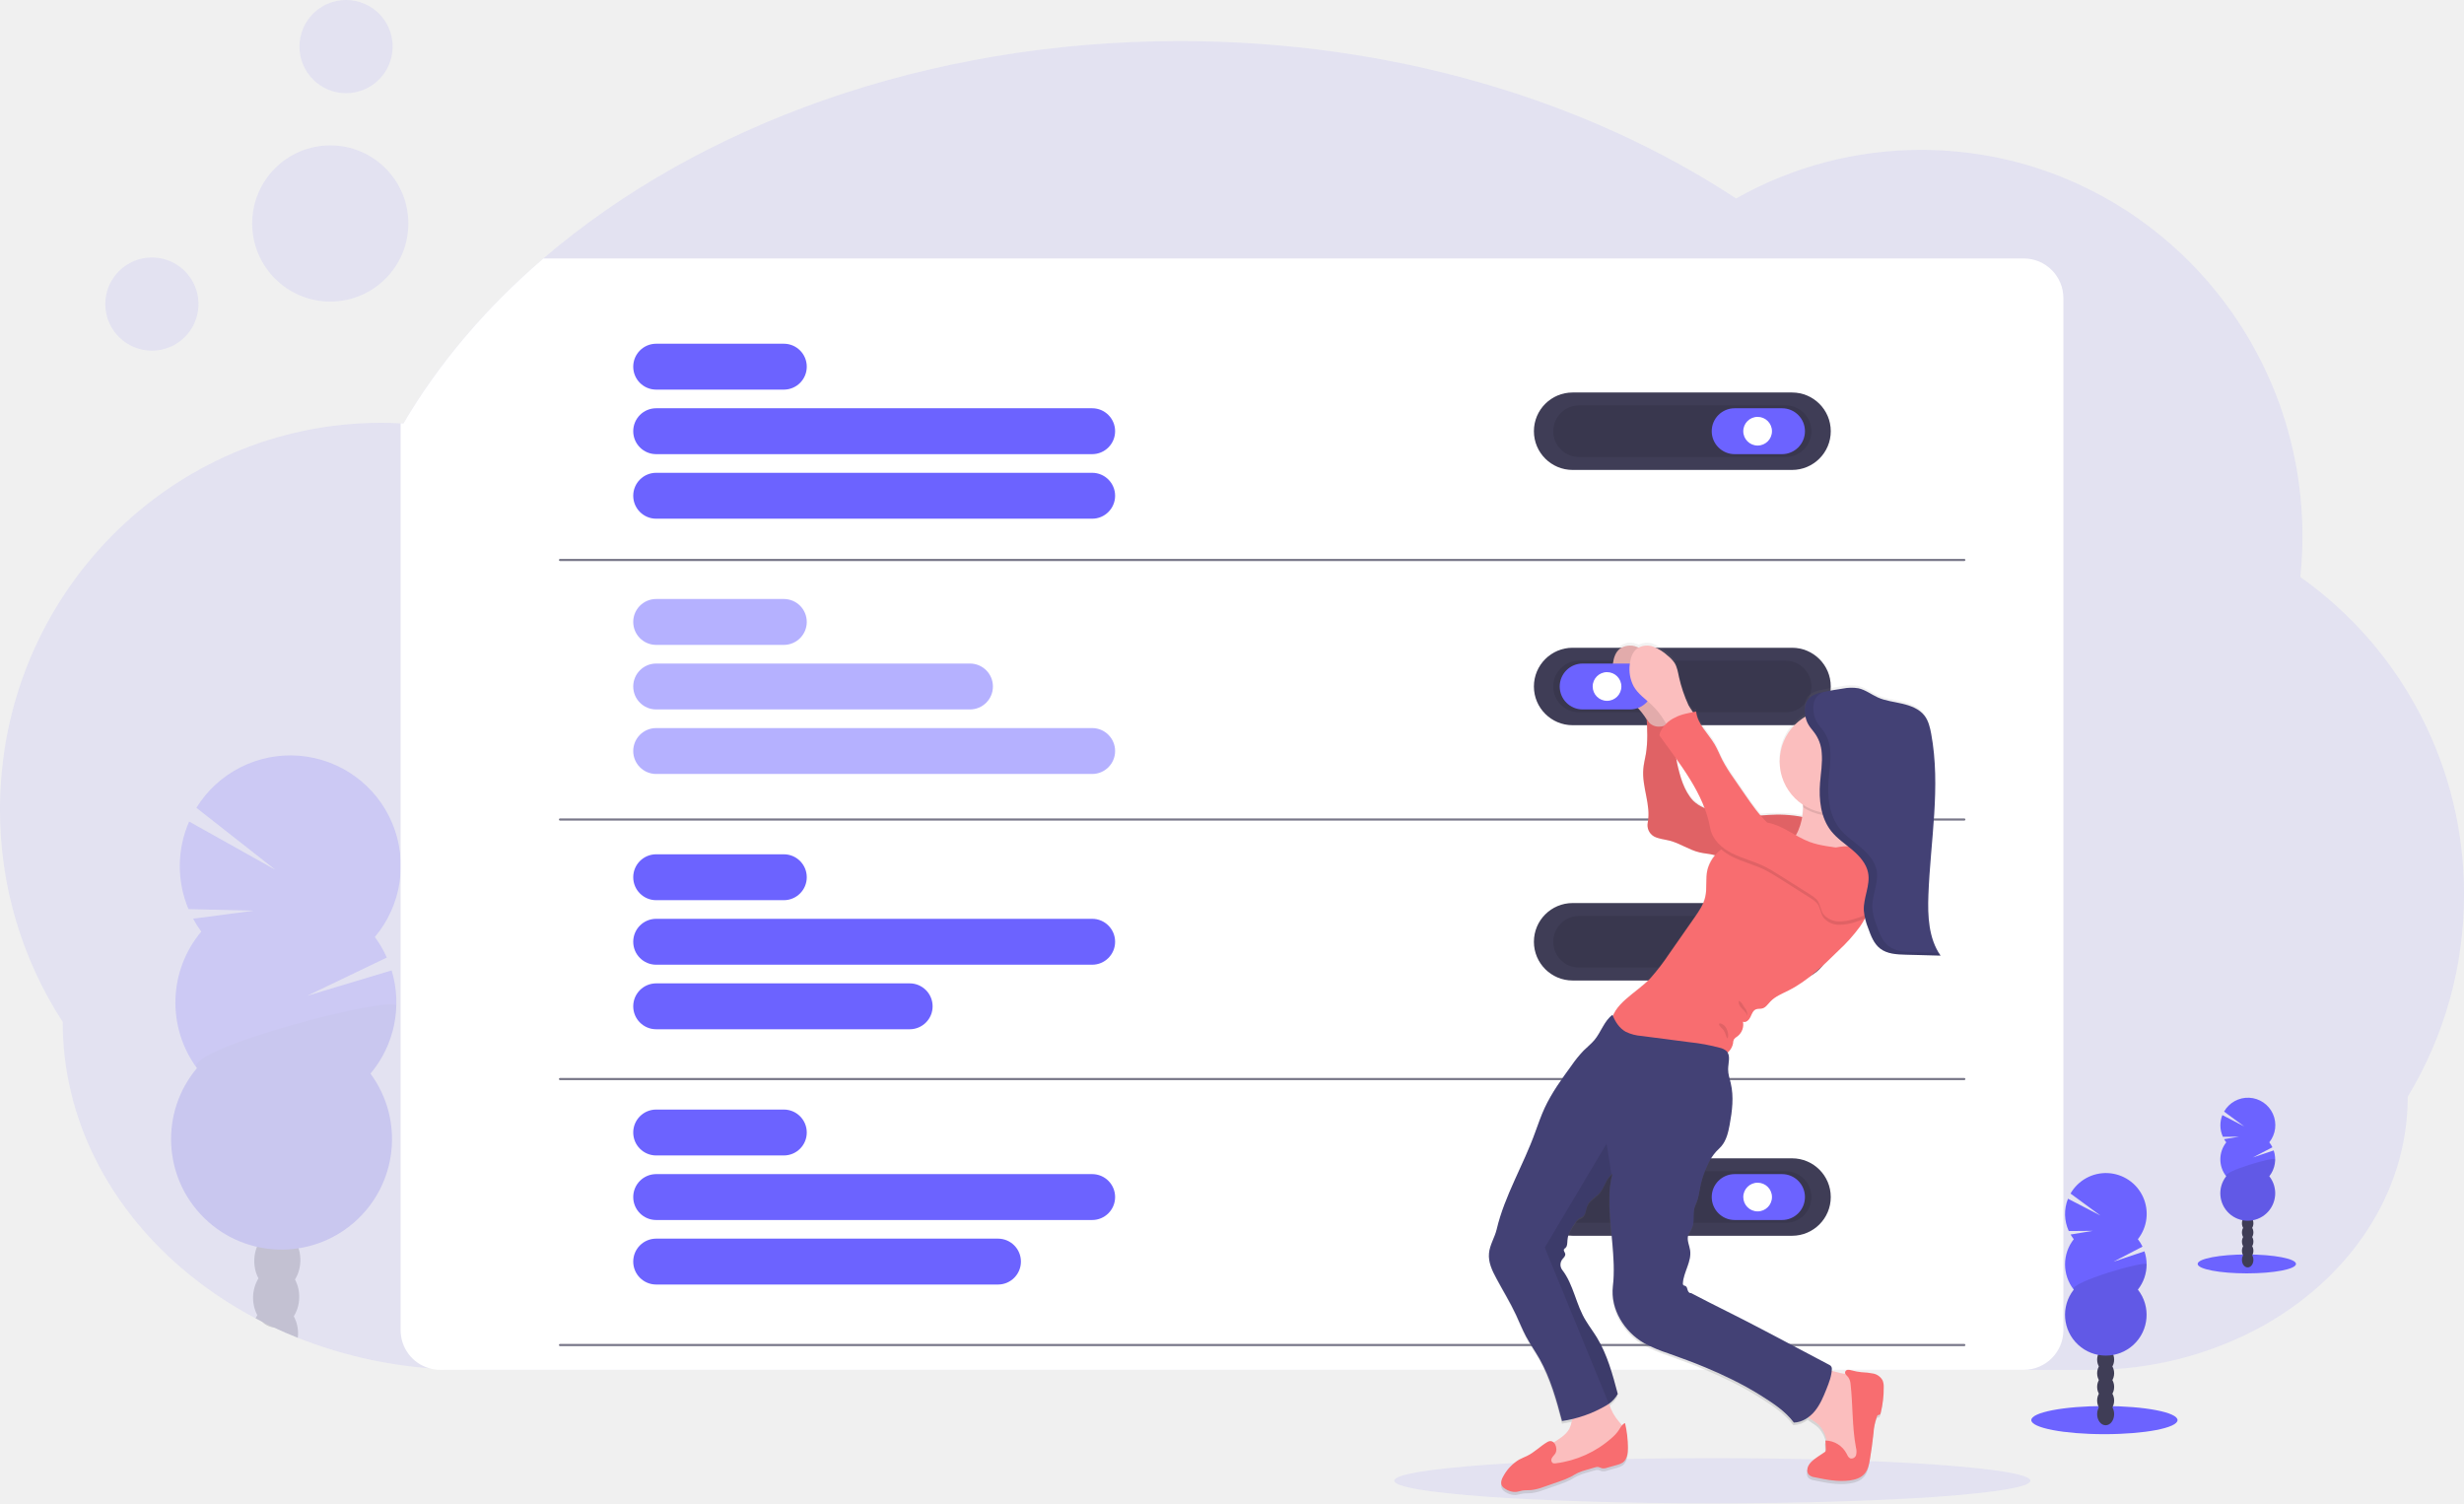
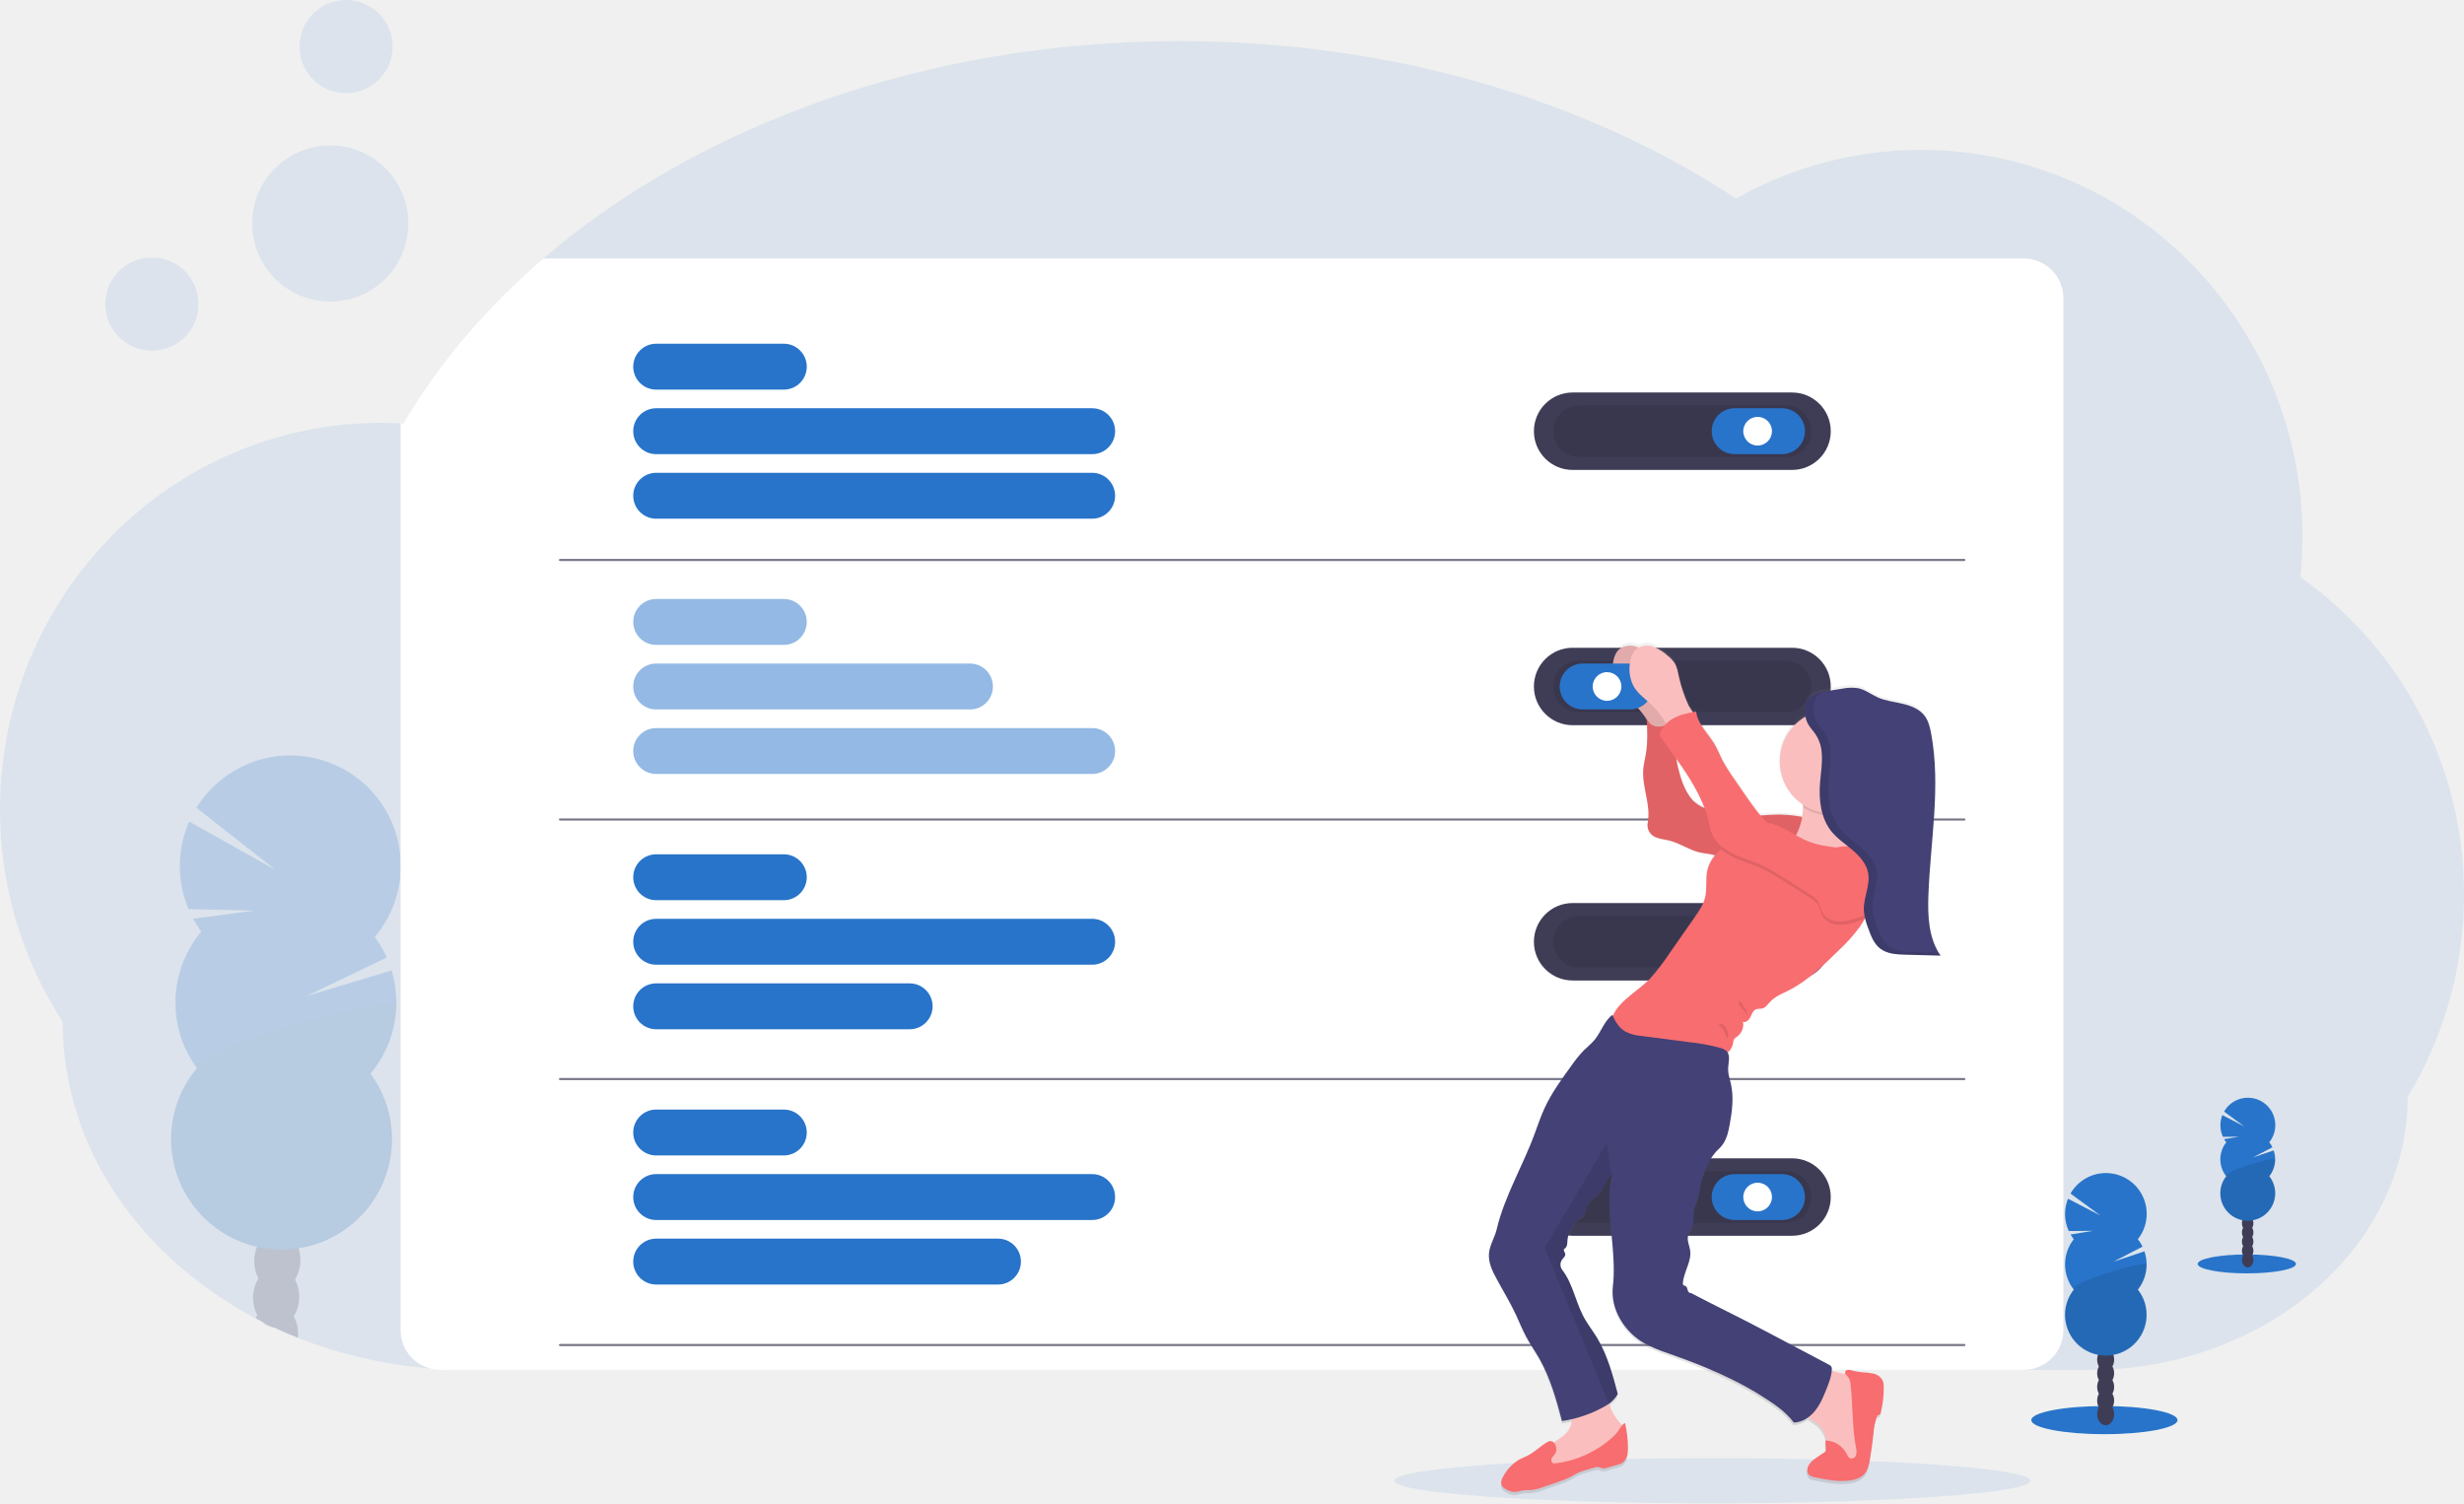
<svg xmlns="http://www.w3.org/2000/svg" id="ac370e99-250f-4203-ae2c-c306a69114f3" data-name="Layer 1" width="1144" height="697.99" viewBox="0 0 1144 697.99">
  <defs>
    <linearGradient id="b5f20e7f-16f1-44c3-85ac-2c33fb8e67f8" x1="2612.03" y1="795.18" x2="2612.03" y2="399.52" gradientTransform="matrix(-1, 0, 0, 1, 3436, 0)" gradientUnits="userSpaceOnUse">
      <stop offset="0" stop-color="gray" stop-opacity="0.25" />
      <stop offset="0.54" stop-color="gray" stop-opacity="0.12" />
      <stop offset="1" stop-color="gray" stop-opacity="0.1" />
    </linearGradient>
  </defs>
-   <path d="M1172,516.31a180.56,180.56,0,0,1-26.12,93.88c0,34.62-16.14,66-42.32,88.87a144.74,144.74,0,0,1-21.08,15.28c-.3.19-.61.37-.92.55-.56.33-1.12.66-1.69,1l-.53.31h0A164.61,164.61,0,0,1,998.24,737H245.17q-9,0-17.84-.72a211.15,211.15,0,0,1-61.06-14.14q-5.72-2.26-11.22-4.86-2.62-1.23-5.19-2.53c-1.07-.54-2.14-1.1-3.2-1.66A187.42,187.42,0,0,1,112.2,689.7c-34-29.23-55.08-69.61-55.08-114.21A180.5,180.5,0,0,1,28,476.82c0-99.14,79.24-179.51,177-179.51,3,0,6,.09,9,.25.43,0,.85,0,1.28.06,16.48-28.09,38.51-53.9,65-76.62,72.24-61.9,177.82-100.92,295.43-100.92,98.82,0,189.15,27.55,258.34,73.07A174.18,174.18,0,0,1,920,170.6c97.74,0,177,80.37,177,179.51a184.9,184.9,0,0,1-1,18.78A180,180,0,0,1,1172,516.31Z" transform="translate(-28 -101)" fill="#6c63ff" opacity="0.1" />
+   <path d="M1172,516.31a180.56,180.56,0,0,1-26.12,93.88c0,34.62-16.14,66-42.32,88.87a144.74,144.74,0,0,1-21.08,15.28c-.3.19-.61.37-.92.55-.56.33-1.12.66-1.69,1l-.53.31h0A164.61,164.61,0,0,1,998.24,737H245.17q-9,0-17.84-.72a211.15,211.15,0,0,1-61.06-14.14q-5.72-2.26-11.22-4.86-2.62-1.23-5.19-2.53c-1.07-.54-2.14-1.1-3.2-1.66A187.42,187.42,0,0,1,112.2,689.7c-34-29.23-55.08-69.61-55.08-114.21A180.5,180.5,0,0,1,28,476.82c0-99.14,79.24-179.51,177-179.51,3,0,6,.09,9,.25.43,0,.85,0,1.28.06,16.48-28.09,38.51-53.9,65-76.62,72.24-61.9,177.82-100.92,295.43-100.92,98.82,0,189.15,27.55,258.34,73.07A174.18,174.18,0,0,1,920,170.6c97.74,0,177,80.37,177,179.51a184.9,184.9,0,0,1-1,18.78A180,180,0,0,1,1172,516.31Z" transform="translate(-28 -101)" fill="#2874ca" opacity="0.1" />
  <g opacity="0.2">
    <path d="M166.37,720.79c0,.46-.05.91-.1,1.35q-5.72-2.26-11.22-4.86a9.1,9.1,0,0,1-5.19-2.53c-1.07-.54-2.14-1.1-3.2-1.66a13.68,13.68,0,0,1,.81-1.46c2.06-3.26,5.19-5.3,8.64-5.19s6.44,2.34,8.29,5.71A16.87,16.87,0,0,1,166.37,720.79Z" transform="translate(-28 -101)" fill="#3f3d56" />
    <path d="M166.91,703.67a16.88,16.88,0,0,1-2.51,8.48c-2.06,3.25-5.19,5.29-8.64,5.18l-.71-.05a9.1,9.1,0,0,1-5.19-2.53,12.53,12.53,0,0,1-2.39-3.12,17.55,17.55,0,0,1,.54-17.12c2.06-3.26,5.19-5.3,8.64-5.19s6.44,2.34,8.29,5.71A16.87,16.87,0,0,1,166.91,703.67Z" transform="translate(-28 -101)" fill="#3f3d56" />
    <ellipse cx="156.75" cy="686.21" rx="14.01" ry="10.7" transform="translate(-562.06 720.24) rotate(-88.19)" fill="#3f3d56" />
    <ellipse cx="157.29" cy="669.09" rx="14.01" ry="10.7" transform="translate(-544.43 704.2) rotate(-88.19)" fill="#3f3d56" />
    <ellipse cx="157.83" cy="651.97" rx="14.01" ry="10.7" transform="matrix(0.03, -1, 1, 0.03, -526.79, 688.16)" fill="#3f3d56" />
-     <path d="M121.47,533.55a49.66,49.66,0,0,1-3.8-6l28.26-3.73-30.42-.73a51.38,51.38,0,0,1,.31-40.64l40.12,22.45-36.75-28.85a51.28,51.28,0,1,1,82.84,60,51.12,51.12,0,0,1,5.55,9.53l-37.09,17.81,39.33-11.83A51.34,51.34,0,0,1,200,599.47a51.28,51.28,0,1,1-80.56-2.54,51.28,51.28,0,0,1,2-63.38Z" transform="translate(-28 -101)" fill="#6c63ff" />
+     <path d="M121.47,533.55a49.66,49.66,0,0,1-3.8-6l28.26-3.73-30.42-.73a51.38,51.38,0,0,1,.31-40.64l40.12,22.45-36.75-28.85a51.28,51.28,0,1,1,82.84,60,51.12,51.12,0,0,1,5.55,9.53l-37.09,17.81,39.33-11.83A51.34,51.34,0,0,1,200,599.47a51.28,51.28,0,1,1-80.56-2.54,51.28,51.28,0,0,1,2-63.38Z" transform="translate(-28 -101)" fill="#2874ca" />
    <path d="M212,568.13a51.06,51.06,0,0,1-12,31.34,51.28,51.28,0,1,1-80.56-2.54C112.87,588,212.18,562.37,212,568.13Z" transform="translate(-28 -101)" opacity="0.1" />
  </g>
  <path d="M986,239.41V718.59A18.41,18.41,0,0,1,967.59,737H232.41a18.13,18.13,0,0,1-5.08-.72A18.38,18.38,0,0,1,214,718.59V504.75c0-1.09,0-2.17,0-3.25V297.56c.43,0,.85,0,1.28.06,16.48-28.09,38.51-53.9,65-76.62H967.59A18.41,18.41,0,0,1,986,239.41Z" transform="translate(-28 -101)" fill="#fff" />
  <rect x="712.17" y="182.23" width="137.83" height="35.96" rx="17.98" fill="#3f3d56" />
  <rect x="721.15" y="188.24" width="119.86" height="23.93" rx="11.97" opacity="0.1" />
-   <rect x="794.73" y="189.55" width="43.28" height="21.31" rx="10.65" fill="#6c63ff" />
+   <rect x="794.73" y="189.55" width="43.28" height="21.31" rx="10.65" fill="#2874ca" />
  <circle cx="816.04" cy="200.21" r="6.66" fill="#fff" />
  <rect x="712.17" y="419.28" width="137.83" height="35.96" rx="17.98" fill="#3f3d56" />
  <rect x="721.15" y="425.29" width="119.86" height="23.93" rx="11.97" opacity="0.1" />
-   <rect x="794.73" y="426.6" width="43.28" height="21.31" rx="10.65" fill="#6c63ff" />
+   <rect x="794.73" y="426.6" width="43.28" height="21.31" rx="10.65" fill="#2874ca" />
  <circle cx="816.04" cy="437.26" r="6.66" fill="#fff" />
  <rect x="712.17" y="537.8" width="137.83" height="35.96" rx="17.98" fill="#3f3d56" />
  <rect x="721.15" y="543.82" width="119.86" height="23.93" rx="11.97" opacity="0.1" />
-   <rect x="794.73" y="545.13" width="43.28" height="21.31" rx="10.65" fill="#6c63ff" />
+   <rect x="794.73" y="545.13" width="43.28" height="21.31" rx="10.65" fill="#2874ca" />
  <circle cx="816.04" cy="555.78" r="6.66" fill="#fff" />
-   <rect x="294" y="159.59" width="80.57" height="21.31" rx="10.65" fill="#6c63ff" />
-   <rect x="294" y="189.55" width="223.73" height="21.31" rx="10.65" fill="#6c63ff" />
-   <rect x="294" y="219.52" width="223.73" height="21.31" rx="10.65" fill="#6c63ff" />
+   <rect x="294" y="159.59" width="80.57" height="21.31" rx="10.65" fill="#2874ca" />
+   <rect x="294" y="189.55" width="223.73" height="21.31" rx="10.65" fill="#2874ca" />
+   <rect x="294" y="219.52" width="223.73" height="21.31" rx="10.65" fill="#2874ca" />
  <g opacity="0.5">
-     <rect x="294" y="278.11" width="80.57" height="21.31" rx="10.65" fill="#6c63ff" />
-     <rect x="294" y="308.08" width="167" height="21.31" rx="10.65" fill="#6c63ff" />
-     <rect x="294" y="338.04" width="223.73" height="21.31" rx="10.65" fill="#6c63ff" />
+     <rect x="294" y="278.11" width="80.57" height="21.31" rx="10.65" fill="#2874ca" />
+     <rect x="294" y="308.08" width="167" height="21.31" rx="10.65" fill="#2874ca" />
+     <rect x="294" y="338.04" width="223.73" height="21.31" rx="10.65" fill="#2874ca" />
  </g>
-   <rect x="294" y="396.64" width="80.57" height="21.31" rx="10.65" fill="#6c63ff" />
-   <rect x="294" y="426.6" width="223.73" height="21.31" rx="10.65" fill="#6c63ff" />
-   <rect x="294" y="456.57" width="139" height="21.31" rx="10.65" fill="#6c63ff" />
-   <rect x="294" y="515.16" width="80.57" height="21.31" rx="10.65" fill="#6c63ff" />
-   <rect x="294" y="545.13" width="223.73" height="21.31" rx="10.65" fill="#6c63ff" />
-   <rect x="294" y="575.09" width="180" height="21.31" rx="10.65" fill="#6c63ff" />
+   <rect x="294" y="396.64" width="80.57" height="21.31" rx="10.65" fill="#2874ca" />
+   <rect x="294" y="426.6" width="223.73" height="21.31" rx="10.65" fill="#2874ca" />
+   <rect x="294" y="456.57" width="139" height="21.31" rx="10.65" fill="#2874ca" />
+   <rect x="294" y="515.16" width="80.57" height="21.31" rx="10.65" fill="#2874ca" />
+   <rect x="294" y="545.13" width="223.73" height="21.31" rx="10.65" fill="#2874ca" />
+   <rect x="294" y="575.09" width="180" height="21.31" rx="10.65" fill="#2874ca" />
  <line x1="260" y1="259.99" x2="912" y2="259.99" fill="none" stroke="#3f3d56" stroke-linecap="round" stroke-miterlimit="10" opacity="0.7" />
  <line x1="260" y1="380.49" x2="912" y2="380.49" fill="none" stroke="#3f3d56" stroke-linecap="round" stroke-miterlimit="10" opacity="0.7" />
  <line x1="260" y1="500.99" x2="912" y2="500.99" fill="none" stroke="#3f3d56" stroke-linecap="round" stroke-miterlimit="10" opacity="0.7" />
  <line x1="260" y1="624.49" x2="912" y2="624.49" fill="none" stroke="#3f3d56" stroke-linecap="round" stroke-miterlimit="10" opacity="0.7" />
-   <ellipse cx="795" cy="687.49" rx="147.68" ry="10.5" fill="#6c63ff" opacity="0.1" />
-   <circle cx="70.52" cy="141.18" r="21.63" fill="#6c63ff" opacity="0.1" />
-   <circle cx="160.67" cy="21.63" r="21.63" fill="#6c63ff" opacity="0.1" />
-   <circle cx="153.34" cy="103.76" r="36.25" fill="#6c63ff" opacity="0.1" />
+   <ellipse cx="795" cy="687.49" rx="147.68" ry="10.5" fill="#2874ca" opacity="0.1" />
+   <circle cx="70.52" cy="141.18" r="21.63" fill="#2874ca" opacity="0.1" />
+   <circle cx="160.67" cy="21.63" r="21.63" fill="#2874ca" opacity="0.1" />
+   <circle cx="153.34" cy="103.76" r="36.25" fill="#2874ca" opacity="0.1" />
  <rect x="712.17" y="300.75" width="137.83" height="35.96" rx="17.98" fill="#3f3d56" />
  <rect x="721.15" y="306.77" width="119.86" height="23.93" rx="11.97" opacity="0.1" />
  <path d="M753.17,762c1.57-.23,3.14-.55,4.68-.91a14.62,14.62,0,0,1-1.32,4.44c-1.53,2.9-4.52,4.65-7.27,6.43a2.25,2.25,0,0,0-2.84-.19c-3.31,2-5.95,4.82-9.46,6.54-1.23.6-2.51,1.08-3.71,1.75a20,20,0,0,0-7,7.23c-1,1.55-1.81,3.59-.83,5.13a4.44,4.44,0,0,0,1.42,1.27,8.08,8.08,0,0,0,4.87,1.45c1-.09,2-.47,3.09-.64,1.37-.24,2.77-.12,4.15-.24a24.26,24.26,0,0,0,5.84-1.51l6.87-2.4a39.68,39.68,0,0,0,5.65-2.32c1.09-.59,2.12-1.28,3.23-1.82a26,26,0,0,1,3.86-1.36l3.9-1.14a3.8,3.8,0,0,1,1.76-.23c.54.1,1,.44,1.55.58a4.68,4.68,0,0,0,2.5-.24l4.52-1.28a8.52,8.52,0,0,0,2.69-1.12c2.07-1.47,2.44-4.39,2.43-6.94A52.57,52.57,0,0,0,782.45,763a3.57,3.57,0,0,0-1.47,1.11,21.44,21.44,0,0,0-1.49-1.87,22.31,22.31,0,0,1-4.51-8.33,14.66,14.66,0,0,0,4-4.52c-2.39-9.11-4.84-18.36-9.7-26.4-1.59-2.62-3.41-5.08-5-7.66-4.73-7.5-5.7-17-11.11-24a4.16,4.16,0,0,1,0-4.88c.62-.82,1.62-1.59,1.43-2.61-.14-.73-.9-1.4-.61-2.08.14-.33.48-.51.74-.75.92-.86.8-2.31.89-3.57.2-3.18,2.09-6,3.91-8.56a5.26,5.26,0,0,1,1.44-1.56c.49-.3,1.07-.44,1.56-.74,1.72-1.09,1.6-3.62,2.42-5.5,1.08-2.48,3.8-3.73,5.58-5.74,2.27-2.56,2.85-6.12,5.24-8.35a6.13,6.13,0,0,1,.79-.64A40.24,40.24,0,0,0,775.15,658c-.23,13.53,3.13,27.53,1.56,41-1.24,10.66,5.27,21.29,14.5,26.62a69.31,69.31,0,0,0,11.29,4.79c5.78,2.07,11.54,4.2,17.21,6.58q6,2.52,11.84,5.41a147.35,147.35,0,0,1,14,7.81c5.56,3.57,11.13,7.19,15.08,12.52a11.94,11.94,0,0,0,6.66-2.45c1.52,1.2,3.36,2.11,4.79,3.44a14.46,14.46,0,0,1,3.8,7.46l-.6,0c.07,1.33.13,2.66.2,4a1.7,1.7,0,0,1-.15,1,1.81,1.81,0,0,1-.54.49l-3.08,2.09c-2.24,1.51-4.71,3.42-4.83,6.13a3.12,3.12,0,0,0,.67,2.19,4.72,4.72,0,0,0,2.74,1.24c5.36,1.13,10.85,2.23,16.28,1.5,2.58-.35,5.25-1.2,6.93-3.2,1.54-1.82,2-4.29,2.42-6.64.67-4,1.23-8.09,1.67-12.15a26.86,26.86,0,0,1,1.66-8.07,1,1,0,0,1,.43-.54c.23-.1.5,0,.74-.1s.4-.47.48-.77a47.71,47.71,0,0,0,1.43-12.08,8.14,8.14,0,0,0-.47-3.11,6.28,6.28,0,0,0-4.28-3.3,34.09,34.09,0,0,0-5.53-.66,27.46,27.46,0,0,1-4.59-.84,4.2,4.2,0,0,0-1.91-.25,1.34,1.34,0,0,0-1.16,1.33,1.71,1.71,0,0,0,.24.65l-1.56-.31c-1.26-.23-3-.78-4.89-1.24q0-.48.06-1a1.89,1.89,0,0,0-1.06-1.72l-26.42-14.12-4.94-2.64c-10.82-5.79-22-11.14-32.85-16.93-.72.22-1.32-.61-1.53-1.35s-.36-1.62-1.05-1.95c-.34-.16-.79-.15-1-.44a1.19,1.19,0,0,1-.19-.89c.35-5.27,4.12-10.13,3.37-15.35-.32-2.23-1.47-4.43-1-6.62.35-1.51,1.43-2.74,2-4.18,1.3-3.22,0-7.09,1.42-10.24a23.71,23.71,0,0,0,1.91-6.52,44.79,44.79,0,0,1,4-12.94,23.35,23.35,0,0,1,3.72-5.67c.79-.86,1.68-1.63,2.44-2.52,2.3-2.75,3.15-6.41,3.8-10,1.18-6.41,2-13.06.52-19.42-.5-2.16-1.26-4.31-1.23-6.53,0-2.66,1.07-5.71-.22-7.84a6.9,6.9,0,0,0,2.49-4.27,5.52,5.52,0,0,1,.35-1.77,5.14,5.14,0,0,1,1.67-1.5,6.91,6.91,0,0,0,2.58-6.87c1.37.62,2.81-.77,3.46-2.14s1.14-3,2.53-3.62c.94-.4,2-.16,3-.42,1.59-.41,2.56-2,3.68-3.17,2.28-2.46,5.51-3.73,8.5-5.24,8.86-4.51,16.08-11.64,23.15-18.66a78.38,78.38,0,0,0,10-11.26c.79-1.17,1.51-2.38,2.19-3.62l.18-.09.06.22c.11.44.24.88.37,1.31.32,1,.68,2.07,1,3.09,1.08,3,2.25,6.2,4.45,8.47a10.48,10.48,0,0,0,2.28,1.77,15.3,15.3,0,0,0,5.87,1.76c.78.1,1.57.16,2.36.2s1.58.07,2.36.09l16.18.43c-5.56-8.06-6-18.54-5.63-28.35.93-25.2,5.84-50.63,1.28-75.43-.55-3-1.28-6-3.11-8.41-2.4-3.15-6.34-4.67-10.18-5.56s-7.83-1.32-11.42-2.93c-3-1.37-5.76-3.57-9-4.29a19.82,19.82,0,0,0-7.2.12q-4.38.65-8.71,1.54l-.7.15H874l-.48.11-.13,0-.43.1-.16,0-.4.11-.18.05-.37.12-.21.07-.34.11-.22.09-.32.12-.24.1-.29.13-.24.12-.27.13-.24.14-.25.14-.24.16-.23.15-.24.17-.2.16-.23.2-.19.17a2.39,2.39,0,0,0-.22.23l-.17.17a3,3,0,0,0-.22.28c0,.05-.09.1-.13.16s-.18.26-.27.41l0,.06a6.09,6.09,0,0,0-.55,1.19c-.07.21-.14.42-.19.63a9.54,9.54,0,0,0-.22,1.3c0,.22,0,.45-.05.67,0,.44,0,.89,0,1.33a19.62,19.62,0,0,0,.25,2.24,24.37,24.37,0,0,0-1.16,41.23,10.94,10.94,0,0,1,.08,1.19v.26a33,33,0,0,1-.44,4.22,58.66,58.66,0,0,0-12-1.07c-2.4,0-4.82.22-7.24.41a109.13,109.13,0,0,1-7.24-9.8l-5.34-7.83a74.58,74.58,0,0,1-5-8c-1.31-2.54-2.33-5.24-3.79-7.7-3-5.07-7.9-9.38-8.51-15.25l-1.41.29c-.77-1.26-1.74-2.59-2.1-3.32a65.55,65.55,0,0,1-4.44-13c-.49-2.32-.86-4.74-2.13-6.74a15.19,15.19,0,0,0-3.11-3.3,20.57,20.57,0,0,0-6.66-4.2,8.61,8.61,0,0,0-6.81.4,10,10,0,0,0-1-.4,8.25,8.25,0,0,0-7.56.88c-2.1,1.61-3,4.37-3.32,7a17.28,17.28,0,0,0,1.78,10.62c2,3.58,5.58,6,8.54,8.84a34.59,34.59,0,0,1,5.37,6.68,73.16,73.16,0,0,1-.41,16.21c-.38,2.3-1,4.56-1.18,6.88-.73,8.38,3.63,16.76,2.07,25a6.1,6.1,0,0,0,2.83,6.47c2.24,1.21,4.86,1.37,7.32,2,4.83,1.24,9,4.33,13.88,5.48,2.25.54,4.59.64,6.83,1.24l.35.11a16.27,16.27,0,0,0-3.59,6.82c-1,4.2-.06,8.69-1.06,12.89-.82,3.46-2.88,6.48-4.91,9.41q-5.86,8.48-11.74,17a104.13,104.13,0,0,1-8.65,11.37c-5.39,5.89-14.69,10.56-17.43,17.64-.06-.17-.14-.34-.2-.51-3.88,2.85-5.33,8.16-8.42,11.85-1.51,1.79-3.37,3.24-5,4.9a56.54,56.54,0,0,0-5.53,6.87c-4.6,6.38-9.23,12.79-12.52,19.94-1.72,3.72-3.05,7.59-4.42,11.44-5.38,15.17-14.16,29.56-17.81,45.25-.89,3.83-3.22,7.29-3.57,11.21-.39,4.18,1.52,8.2,3.5,11.89,3,5.64,6.34,11.12,9,16.92,1.57,3.38,2.93,6.87,4.68,10.17,1.91,3.6,4.25,6.94,6.25,10.49C747.78,742,750.58,752.07,753.17,762Zm66.16-286.55-.48-.24A16.57,16.57,0,0,1,814,472c-4.31-4.6-6.16-11.53-7.51-17.72-.16-.74-.3-1.47-.43-2.21C811.29,459.5,816.23,467.18,819.33,475.47Z" transform="translate(-28 -101)" fill="url(#b5f20e7f-16f1-44c3-85ac-2c33fb8e67f8)" />
  <path d="M799.68,415.4c-.49-2.31-.85-4.71-2.12-6.69a15.16,15.16,0,0,0-3.12-3.28,20.74,20.74,0,0,0-6.68-4.17,8.34,8.34,0,0,0-7.56.87c-2.11,1.6-3,4.34-3.33,7a17.07,17.07,0,0,0,1.78,10.55c2.05,3.56,5.59,5.94,8.56,8.78a34.39,34.39,0,0,1,5.58,7,20.21,20.21,0,0,0,2.54,3.72,4.84,4.84,0,0,0,4,1.61,7,7,0,0,0,3.27-1.93c1.22-1.07,4.5-3,4.6-4.67.08-1.37-2.48-4.47-3.11-5.76A65.41,65.41,0,0,1,799.68,415.4Z" transform="translate(-28 -101)" fill="#fbbebe" />
  <path d="M799.68,415.4c-.49-2.31-.85-4.71-2.12-6.69a15.16,15.16,0,0,0-3.12-3.28,20.74,20.74,0,0,0-6.68-4.17,8.34,8.34,0,0,0-7.56.87c-2.11,1.6-3,4.34-3.33,7a17.07,17.07,0,0,0,1.78,10.55c2.05,3.56,5.59,5.94,8.56,8.78a34.39,34.39,0,0,1,5.58,7,20.21,20.21,0,0,0,2.54,3.72,4.84,4.84,0,0,0,4,1.61,7,7,0,0,0,3.27-1.93c1.22-1.07,4.5-3,4.6-4.67.08-1.37-2.48-4.47-3.11-5.76A65.41,65.41,0,0,1,799.68,415.4Z" transform="translate(-28 -101)" opacity="0.1" />
  <path d="M868.85,481.23a58.88,58.88,0,0,0-16.18-2c-9.11.13-18.49,2.34-27.17-.46A47.4,47.4,0,0,1,819,476a16.58,16.58,0,0,1-4.86-3.19c-4.32-4.57-6.18-11.46-7.52-17.6a117.44,117.44,0,0,1-2.05-18.73c-2.25,1.05-4.63,2.08-7.1,1.87s-5-2.11-5-4.59c.37,5.82.64,11.71-.33,17.45-.38,2.28-1,4.53-1.17,6.83-.74,8.33,3.63,16.65,2.07,24.86a6,6,0,0,0,2.83,6.42c2.24,1.21,4.87,1.36,7.33,2,4.83,1.23,9,4.3,13.9,5.45,2.25.53,4.6.63,6.84,1.23,3.19.85,6.1,2.68,9.36,3.25,2.44.44,5,.14,7.43.35,2.15.18,4.25.74,6.41.8,5.28.13,10.26-2.85,13.76-6.81S866.63,486,868.85,481.23Z" transform="translate(-28 -101)" fill="#f86d70" />
  <path d="M868.85,481.23a58.88,58.88,0,0,0-16.18-2c-9.11.13-18.49,2.34-27.17-.46A47.4,47.4,0,0,1,819,476a16.58,16.58,0,0,1-4.86-3.19c-4.32-4.57-6.18-11.46-7.52-17.6a117.44,117.44,0,0,1-2.05-18.73c-2.25,1.05-4.63,2.08-7.1,1.87s-5-2.11-5-4.59c.37,5.82.64,11.71-.33,17.45-.38,2.28-1,4.53-1.17,6.83-.74,8.33,3.63,16.65,2.07,24.86a6,6,0,0,0,2.83,6.42c2.24,1.21,4.87,1.36,7.33,2,4.83,1.23,9,4.3,13.9,5.45,2.25.53,4.6.63,6.84,1.23,3.19.85,6.1,2.68,9.36,3.25,2.44.44,5,.14,7.43.35,2.15.18,4.25.74,6.41.8,5.28.13,10.26-2.85,13.76-6.81S866.63,486,868.85,481.23Z" transform="translate(-28 -101)" opacity="0.1" />
  <path d="M883.31,738.67a13.69,13.69,0,0,1,4.67,1.46,11,11,0,0,1,4.06,5.48c2.18,5.38,2.63,11.3,2.73,17.11.08,4.69-.08,9.49-1.76,13.87a8.83,8.83,0,0,1-2.31,3.63,8.33,8.33,0,0,1-3.18,1.54c-2.51.69-5.41.68-7.46-.92-2.28-1.78-2.85-4.93-3.33-7.78-.65-3.84-1.57-7.93-4.43-10.58-2.12-2-5.16-3-6.7-5.42-1.84-2.91-.87-6.71.3-9.95,1-2.81,2.51-8.5,5.45-9.94S880.26,738.12,883.31,738.67Z" transform="translate(-28 -101)" fill="#fbbebe" />
  <path d="M775,752.47a22.15,22.15,0,0,0,4.58,8.51c1.3,1.5,2.93,3.32,2.25,5.18a4.82,4.82,0,0,1-1.23,1.65c-9.66,9.44-23.17,14-36.57,15.72a1.29,1.29,0,0,1-.65,0c-.39-.17-.49-.67-.53-1.1a13.51,13.51,0,0,1,0-4.21c.65-3.27,3.52-5.58,6.33-7.39s5.88-3.55,7.44-6.5c1.95-3.66,1.13-8.43,3.45-11.86,1.88-2.79,5.38-4,8.71-4.5,1.15-.18,3.6-1.44,4.58-.86S774.66,751.32,775,752.47Z" transform="translate(-28 -101)" fill="#fbbebe" />
  <path d="M884.63,738.33a1.33,1.33,0,0,1,1.16-1.32,4.35,4.35,0,0,1,1.91.24,26.5,26.5,0,0,0,4.59.85,34.07,34.07,0,0,1,5.54.65,6.27,6.27,0,0,1,4.29,3.27,8.12,8.12,0,0,1,.47,3.1,47.06,47.06,0,0,1-1.43,12c-.08.3-.2.65-.49.76s-.5,0-.73.11a.9.9,0,0,0-.43.54,26.42,26.42,0,0,0-1.67,8c-.44,4-1,8.06-1.67,12.06-.39,2.34-.88,4.8-2.42,6.6-1.69,2-4.36,2.83-6.94,3.18-5.44.72-10.93-.37-16.3-1.49a4.77,4.77,0,0,1-2.75-1.23,3.09,3.09,0,0,1-.67-2.18c.12-2.69,2.6-4.59,4.83-6.09l3.09-2.07a1.6,1.6,0,0,0,.54-.49,1.67,1.67,0,0,0,.15-1l-.2-4a11.33,11.33,0,0,1,9.87,6.14c.42.85.83,1.84,1.71,2.17a2.26,2.26,0,0,0,2.69-1.63,6.93,6.93,0,0,0-.09-3.47c-1.81-9.67-1.38-19.61-2.48-29.38a6.63,6.63,0,0,0-1-3.1C885.73,739.88,884.74,739.23,884.63,738.33Z" transform="translate(-28 -101)" fill="#f86d70" />
-   <rect x="752.15" y="409.08" width="43.28" height="21.31" rx="10.65" transform="translate(1519.58 738.47) rotate(180)" fill="#6c63ff" />
+   <rect x="752.15" y="409.08" width="43.28" height="21.31" rx="10.65" transform="translate(1519.58 738.47) rotate(180)" fill="#2874ca" />
  <circle cx="746.12" cy="318.73" r="6.66" fill="#fff" />
  <path d="M750.11,775.82c-.45.75-1.16,1.33-1.58,2.1a1.8,1.8,0,0,0,.34,2.35,2.32,2.32,0,0,0,1.43.14,48.11,48.11,0,0,0,26-11.78,18.21,18.21,0,0,0,3.19-3.49c.85-1.29,1.57-2.87,3-3.41a51.92,51.92,0,0,1,1.34,11.45c0,2.54-.36,5.43-2.43,6.9a8.63,8.63,0,0,1-2.7,1.1l-4.52,1.28a4.81,4.81,0,0,1-2.51.24c-.53-.14-1-.48-1.55-.58a3.8,3.8,0,0,0-1.76.23l-3.91,1.14a24.86,24.86,0,0,0-3.86,1.35c-1.12.53-2.15,1.21-3.24,1.8a38.78,38.78,0,0,1-5.66,2.3l-6.87,2.39a24.91,24.91,0,0,1-5.85,1.5c-1.38.12-2.79,0-4.16.23-1,.18-2,.56-3.1.64a8.11,8.11,0,0,1-4.87-1.44,4.53,4.53,0,0,1-1.42-1.26c-1-1.53-.13-3.55.83-5.1a20.16,20.16,0,0,1,7-7.18c1.2-.66,2.49-1.14,3.72-1.74,3.51-1.7,6.16-4.54,9.47-6.48C749.57,768.67,751.58,773.4,750.11,775.82Z" transform="translate(-28 -101)" fill="#f86d70" />
  <path d="M846.69,498.94a28.57,28.57,0,0,0,12.16,4.73,49.5,49.5,0,0,0,6.88.37,174.85,174.85,0,0,0,28.63-2.39c-3.76-4.15-7.57-8.59-9-14a23.11,23.11,0,0,1-.44-8.77,66,66,0,0,1,2.68-11,77.63,77.63,0,0,1-12.1-.31c-2.29-.24-7.91-2.32-9.9-.74s-.46,6.67-.43,9.06a2.26,2.26,0,0,1,0,.26,28.93,28.93,0,0,1-2.31,10.58C860,493.19,853.8,498.51,846.69,498.94Z" transform="translate(-28 -101)" fill="#fbbebe" />
  <path d="M865.18,475.84a24.06,24.06,0,0,0,19.75,3,66,66,0,0,1,2.68-11,77.63,77.63,0,0,1-12.1-.31c-2.29-.24-7.91-2.32-9.9-.74S865.15,473.45,865.18,475.84Z" transform="translate(-28 -101)" opacity="0.1" />
  <circle cx="850.38" cy="353.54" r="24.11" fill="#fbbebe" />
  <path d="M776.09,576.53a11.23,11.23,0,0,0,5.44,9.67,21.69,21.69,0,0,0,5.9,2.08c11,2.66,22.32,4.8,33.65,4.15a18.49,18.49,0,0,0,7.14-1.5,7.66,7.66,0,0,0,4.41-5.51,5.18,5.18,0,0,1,.34-1.75,5.11,5.11,0,0,1,1.67-1.49,6.84,6.84,0,0,0,2.59-6.82c1.37.62,2.81-.77,3.46-2.13s1.15-3,2.53-3.59c.94-.4,2-.16,3-.42,1.59-.41,2.56-2,3.68-3.15,2.28-2.44,5.53-3.7,8.51-5.21,8.88-4.47,16.11-11.56,23.2-18.53a77.76,77.76,0,0,0,10-11.18,41.2,41.2,0,0,0,2.2-3.6,101.82,101.82,0,0,0,5.55-12.71c.9-2.34,1.81-4.8,1.44-7.28,0-.22-.08-.44-.13-.67a14,14,0,0,0-2.19-4.42c-2.45-3.6-5.66-7-9.88-8.12s-8.42.23-12.71,1.14a31.85,31.85,0,0,1-4.31.66c-4.54.32-9-.9-13.42-2.11l-4.78-1.32c-2.39-.66-3.59-3.55-6-4.06a8.12,8.12,0,0,0-3.25.17c-4.91.93-9.87,2.14-14.2,4.64a21.32,21.32,0,0,0-2.76,1.88,17.47,17.47,0,0,0-6.42,9.47c-1,4.17-.06,8.63-1.06,12.8-.82,3.44-2.89,6.44-4.91,9.34L803,543.83a104.13,104.13,0,0,1-8.66,11.28C788,562,776.26,567.18,776.09,576.53Z" transform="translate(-28 -101)" fill="#f86d70" />
  <path d="M807.53,415.4c-.49-2.31-.85-4.71-2.12-6.69a15.16,15.16,0,0,0-3.12-3.28,20.74,20.74,0,0,0-6.68-4.17,8.34,8.34,0,0,0-7.56.87c-2.11,1.6-3,4.34-3.33,7a17.07,17.07,0,0,0,1.78,10.55c2,3.56,5.59,5.94,8.56,8.78a34.39,34.39,0,0,1,5.58,7,20.21,20.21,0,0,0,2.54,3.72,4.84,4.84,0,0,0,4,1.61,7,7,0,0,0,3.27-1.93c1.22-1.07,4.5-3,4.6-4.67.08-1.37-2.48-4.47-3.11-5.76A65.41,65.41,0,0,1,807.53,415.4Z" transform="translate(-28 -101)" fill="#fbbebe" />
  <path d="M722.81,694.64c3,5.6,6.34,11,9.05,16.8,1.57,3.37,2.93,6.83,4.68,10.11,1.91,3.57,4.26,6.89,6.26,10.41,5,8.9,7.83,18.94,10.42,28.83a57.39,57.39,0,0,0,20.52-7.22,12.9,12.9,0,0,0,1.23-.79,14.52,14.52,0,0,0,4.14-4.57c-2.39-9-4.84-18.23-9.71-26.22-1.59-2.6-3.41-5-5-7.61-4.73-7.45-5.71-16.84-11.12-23.81a4.08,4.08,0,0,1,0-4.84c.62-.81,1.62-1.58,1.43-2.59-.14-.73-.9-1.39-.61-2.07.14-.33.48-.51.74-.75.92-.84.8-2.29.89-3.53.2-3.16,2.09-5.93,3.92-8.51a5.34,5.34,0,0,1,1.44-1.55c.49-.3,1.07-.44,1.56-.74,1.72-1.07,1.6-3.59,2.43-5.46,1.08-2.46,3.8-3.71,5.59-5.7,2.27-2.54,2.84-6.07,5.24-8.29a7.11,7.11,0,0,1,.79-.64,39.7,39.7,0,0,0-1.41,11.61c-.23,13.44,3.13,27.34,1.56,40.69-1.24,10.58,5.28,21.14,14.52,26.44a70.28,70.28,0,0,0,11.31,4.76c5.78,2.05,11.56,4.16,17.23,6.53,4,1.66,8,3.46,11.86,5.37a146,146,0,0,1,14,7.76c5.57,3.54,11.15,7.14,15.1,12.43,3.83-.1,7.34-2.4,9.76-5.37s3.93-6.56,5.34-10.11c1.23-3.07,2.45-6.22,2.54-9.53a1.9,1.9,0,0,0-1.06-1.71l-26.46-14-5-2.62c-10.83-5.75-22-11.07-32.89-16.81-.73.21-1.33-.62-1.54-1.34s-.36-1.62-1.05-1.94c-.35-.16-.79-.16-1-.44a1.2,1.2,0,0,1-.18-.88c.35-5.24,4.13-10.06,3.37-15.25-.32-2.22-1.47-4.4-1-6.57.35-1.51,1.43-2.73,2-4.16,1.29-3.2,0-7,1.42-10.17a23.34,23.34,0,0,0,1.91-6.48,43.88,43.88,0,0,1,4.05-12.84,23.18,23.18,0,0,1,3.72-5.64c.8-.85,1.69-1.62,2.44-2.5,2.31-2.73,3.15-6.37,3.81-9.88,1.18-6.37,2-13,.52-19.29-.5-2.15-1.26-4.28-1.23-6.49,0-2.91,1.31-6.32-.71-8.43a6.6,6.6,0,0,0-3-1.52,90.43,90.43,0,0,0-14.35-2.65L790.22,582a20.28,20.28,0,0,1-7.35-1.91c-3-1.65-5-4.72-6.2-7.92-3.88,2.83-5.34,8.1-8.43,11.76-1.51,1.79-3.37,3.23-5,4.87a55.11,55.11,0,0,0-5.54,6.83c-4.61,6.33-9.25,12.71-12.55,19.8-1.71,3.69-3,7.54-4.42,11.36-5.39,15.07-14.18,29.37-17.83,44.94-.9,3.81-3.23,7.24-3.58,11.14C718.91,687,720.82,691,722.81,694.64Z" transform="translate(-28 -101)" fill="#434175" />
  <path d="M838.53,569.54a6.85,6.85,0,0,1,.81,3.26c-.49-2.44-3.85-3.79-4.06-6.2-.1-1.11.1-1.06.79-.47C837.12,567,837.57,568.58,838.53,569.54Z" transform="translate(-28 -101)" opacity="0.1" />
  <path d="M828.32,576.94a5.15,5.15,0,0,1,1.53,2.26,5.75,5.75,0,0,1,.3,3.93c-.49-.23-.66-.83-.81-1.36a9.38,9.38,0,0,0-1-2.33c-.4-.63-2.23-2.13-2.21-2.82C826.1,575.58,827.83,576.57,828.32,576.94Z" transform="translate(-28 -101)" opacity="0.1" />
  <path d="M827.14,495.35a25.23,25.23,0,0,0,5.08,3.38c4.78,2.42,10.07,3.69,14.88,6a72.17,72.17,0,0,1,6.9,4c4.77,3,9.53,6,14.29,9.05a15.75,15.75,0,0,1,3.15,2.39c1.72,1.84,1.71,5,3.28,7a9.4,9.4,0,0,0,6.93,3.2,22.5,22.5,0,0,0,7.73-1.3,38.24,38.24,0,0,0,4.42-1.61,20.47,20.47,0,0,0,4.24-2.42,12.19,12.19,0,0,0,5-7.89,15.58,15.58,0,0,0-.85-6.44,25.11,25.11,0,0,0-1.52-3.91,15.17,15.17,0,0,0-1.22-2.05c-3.28-4.65-9.06-6.84-14.65-7.93-2.95-.57-5.95-.92-8.91-1.42a31.85,31.85,0,0,1-4.31.66c-4.54.32-9-.9-13.42-2.11l-4.78-1.32c-2.39-.66-3.59-3.55-6-4.06a8.12,8.12,0,0,0-3.25.17c-4.91.93-9.87,2.14-14.2,4.64A21.32,21.32,0,0,0,827.14,495.35Z" transform="translate(-28 -101)" opacity="0.1" />
  <path d="M815.49,431.36c.61,5.83,5.53,10.11,8.53,15.14,1.46,2.45,2.48,5.13,3.79,7.66a75,75,0,0,0,5,8l5.35,7.77c3.15,4.57,6.33,9.18,10.35,13,7,1.19,12.9,6.4,19.55,8.93,5.33,2,11.13,2.3,16.72,3.39s11.37,3.27,14.65,7.93a20.83,20.83,0,0,1,2.74,6,15.54,15.54,0,0,1,.85,6.43,12.19,12.19,0,0,1-5,7.9,27.71,27.71,0,0,1-8.65,4,22.74,22.74,0,0,1-7.73,1.3,9.44,9.44,0,0,1-6.94-3.2c-1.56-2-1.55-5.19-3.27-7a15.75,15.75,0,0,0-3.15-2.39l-14.29-9a72.17,72.17,0,0,0-6.9-4c-4.81-2.35-10.1-3.62-14.88-6s-9.23-6.41-10.17-11.68c-2.91-16.19-14.12-29.84-23.7-43.21.31-.06.22-.78.33-1.08a14,14,0,0,1,7-7.08C808.75,432.5,812.17,432.07,815.49,431.36Z" transform="translate(-28 -101)" fill="#f86d70" />
  <path d="M866,431.48a8.87,8.87,0,0,1,1-5.08c1.59-2.64,4.91-3.57,7.93-4.19s5.8-1.1,8.72-1.52a20.1,20.1,0,0,1,7.21-.13c3.26.72,6,2.91,9,4.26,3.6,1.61,7.6,2,11.44,2.92s7.79,2.39,10.2,5.52c1.83,2.37,2.56,5.4,3.11,8.35,4.57,24.63-.35,49.89-1.28,74.92-.37,9.74.07,20.15,5.64,28.16l-16.21-.43c-4.15-.11-8.61-.33-11.87-2.89-2.88-2.25-4.24-5.88-5.46-9.31a29,29,0,0,1-2.08-8.35c-.25-5.88,3.09-11.65,2-17.44-.81-4.32-4-7.82-7.32-10.65s-7.1-5.3-9.83-8.75c-4.85-6.15-5.78-14.54-5.18-22.35.36-4.64,1.2-9.29.79-13.93a17.53,17.53,0,0,0-3.67-9.76C867.59,437.75,866.24,435.83,866,431.48Z" transform="translate(-28 -101)" fill="#434175" />
  <path d="M867,426.4c1.56-2.6,4.8-3.54,7.77-4.15a7.67,7.67,0,0,0-3.85,3,9,9,0,0,0-1,5.09c.22,4.35,1.57,6.27,4.15,9.35a17.44,17.44,0,0,1,3.68,9.76c.4,4.64-.43,9.28-.79,13.93-.61,7.8.32,16.2,5.18,22.35,2.72,3.45,6.47,5.91,9.83,8.75s6.51,6.33,7.32,10.65c1.08,5.78-2.26,11.56-2,17.44a28.51,28.51,0,0,0,2.07,8.34c1.23,3.44,2.59,7.07,5.46,9.32,3.26,2.56,7.73,2.78,11.88,2.89l11.48.3c.25.42.52.84.8,1.25l-16.21-.43c-4.15-.11-8.61-.33-11.87-2.89-2.88-2.25-4.24-5.88-5.46-9.31a29,29,0,0,1-2.08-8.35c-.25-5.88,3.09-11.65,2-17.44-.81-4.32-4-7.82-7.32-10.65s-7.1-5.3-9.83-8.75c-4.85-6.15-5.78-14.54-5.18-22.35.36-4.64,1.2-9.29.79-13.93a17.53,17.53,0,0,0-3.67-9.76c-2.58-3.08-3.93-5-4.16-9.35A8.87,8.87,0,0,1,867,426.4Z" transform="translate(-28 -101)" opacity="0.1" />
  <path d="M745.22,680.23,775,752.78a14.52,14.52,0,0,0,4.14-4.57c-2.39-9-4.84-18.23-9.71-26.22-1.59-2.6-3.41-5-5-7.61-4.73-7.45-5.71-16.84-11.12-23.81a4.08,4.08,0,0,1,0-4.84c.62-.81,1.62-1.58,1.43-2.59-.14-.73-.9-1.39-.61-2.07.14-.33.48-.51.74-.75.92-.84.8-2.29.89-3.53.2-3.16,2.09-5.93,3.92-8.51a5.34,5.34,0,0,1,1.44-1.55c.49-.3,1.07-.44,1.56-.74,1.72-1.07,1.6-3.59,2.43-5.46,1.08-2.46,3.8-3.71,5.59-5.7,2.27-2.54,2.84-6.07,5.24-8.29l.21-.52-2.25-14Z" transform="translate(-28 -101)" opacity="0.1" />
-   <ellipse cx="977.05" cy="659.35" rx="33.95" ry="6.53" fill="#6c63ff" />
+   <ellipse cx="977.05" cy="659.35" rx="33.95" ry="6.53" fill="#2874ca" />
  <ellipse cx="977.62" cy="656.57" rx="3.95" ry="5.17" fill="#3f3d56" />
  <ellipse cx="977.62" cy="650.25" rx="3.95" ry="5.17" fill="#3f3d56" />
  <ellipse cx="977.62" cy="643.92" rx="3.95" ry="5.17" fill="#3f3d56" />
  <ellipse cx="977.62" cy="637.6" rx="3.95" ry="5.17" fill="#3f3d56" />
  <ellipse cx="977.62" cy="631.27" rx="3.95" ry="5.17" fill="#3f3d56" />
  <ellipse cx="977.62" cy="624.95" rx="3.95" ry="5.17" fill="#3f3d56" />
  <ellipse cx="977.62" cy="618.63" rx="3.95" ry="5.17" fill="#3f3d56" />
-   <path d="M990.82,676.35a18.78,18.78,0,0,1-1.47-2.17l10.38-1.71-11.23.09a19,19,0,0,1-.36-15l15.07,7.81-13.9-10.21a18.94,18.94,0,1,1,31.27,21.19,18.34,18.34,0,0,1,2.16,3.45l-13.48,7,14.38-4.82a19.07,19.07,0,0,1,1,6.07,18.85,18.85,0,0,1-4.06,11.71,18.93,18.93,0,1,1-29.76,0,18.94,18.94,0,0,1,0-23.41Z" transform="translate(-28 -101)" fill="#6c63ff" />
+   <path d="M990.82,676.35a18.78,18.78,0,0,1-1.47-2.17l10.38-1.71-11.23.09a19,19,0,0,1-.36-15l15.07,7.81-13.9-10.21a18.94,18.94,0,1,1,31.27,21.19,18.34,18.34,0,0,1,2.16,3.45l-13.48,7,14.38-4.82a19.07,19.07,0,0,1,1,6.07,18.85,18.85,0,0,1-4.06,11.71,18.93,18.93,0,1,1-29.76,0,18.94,18.94,0,0,1,0-23.41Z" transform="translate(-28 -101)" fill="#2874ca" />
  <path d="M1024.64,688.05a18.85,18.85,0,0,1-4.06,11.71,18.93,18.93,0,1,1-29.76,0C988.28,696.54,1024.64,685.93,1024.64,688.05Z" transform="translate(-28 -101)" opacity="0.1" />
-   <ellipse cx="1043.17" cy="586.83" rx="22.83" ry="4.39" fill="#6c63ff" />
+   <ellipse cx="1043.17" cy="586.83" rx="22.83" ry="4.39" fill="#2874ca" />
  <ellipse cx="1043.56" cy="584.97" rx="2.66" ry="3.48" fill="#3f3d56" />
  <ellipse cx="1043.56" cy="580.72" rx="2.66" ry="3.48" fill="#3f3d56" />
  <ellipse cx="1043.56" cy="576.46" rx="2.66" ry="3.48" fill="#3f3d56" />
  <ellipse cx="1043.56" cy="572.21" rx="2.66" ry="3.48" fill="#3f3d56" />
  <ellipse cx="1043.56" cy="567.96" rx="2.66" ry="3.48" fill="#3f3d56" />
  <ellipse cx="1043.56" cy="563.71" rx="2.66" ry="3.48" fill="#3f3d56" />
  <ellipse cx="1043.56" cy="559.45" rx="2.66" ry="3.48" fill="#3f3d56" />
-   <path d="M1061.61,631.36a11,11,0,0,1-1-1.46l7-1.15-7.55.06a12.62,12.62,0,0,1-1.17-5.32,12.78,12.78,0,0,1,.92-4.77l10.14,5.26-9.35-6.87a12.73,12.73,0,1,1,21,14.25,12.56,12.56,0,0,1,1.45,2.32l-9.06,4.71,9.66-3.25a12.77,12.77,0,0,1-2.05,12,12.74,12.74,0,1,1-20,0,12.71,12.71,0,0,1,0-15.74Z" transform="translate(-28 -101)" fill="#6c63ff" />
+   <path d="M1061.61,631.36a11,11,0,0,1-1-1.46l7-1.15-7.55.06a12.62,12.62,0,0,1-1.17-5.32,12.78,12.78,0,0,1,.92-4.77l10.14,5.26-9.35-6.87a12.73,12.73,0,1,1,21,14.25,12.56,12.56,0,0,1,1.45,2.32l-9.06,4.71,9.66-3.25a12.77,12.77,0,0,1-2.05,12,12.74,12.74,0,1,1-20,0,12.71,12.71,0,0,1,0-15.74Z" transform="translate(-28 -101)" fill="#2874ca" />
  <path d="M1084.34,639.23a12.72,12.72,0,0,1-2.72,7.87,12.74,12.74,0,1,1-20,0C1059.9,644.93,1084.34,637.8,1084.34,639.23Z" transform="translate(-28 -101)" opacity="0.1" />
</svg>
